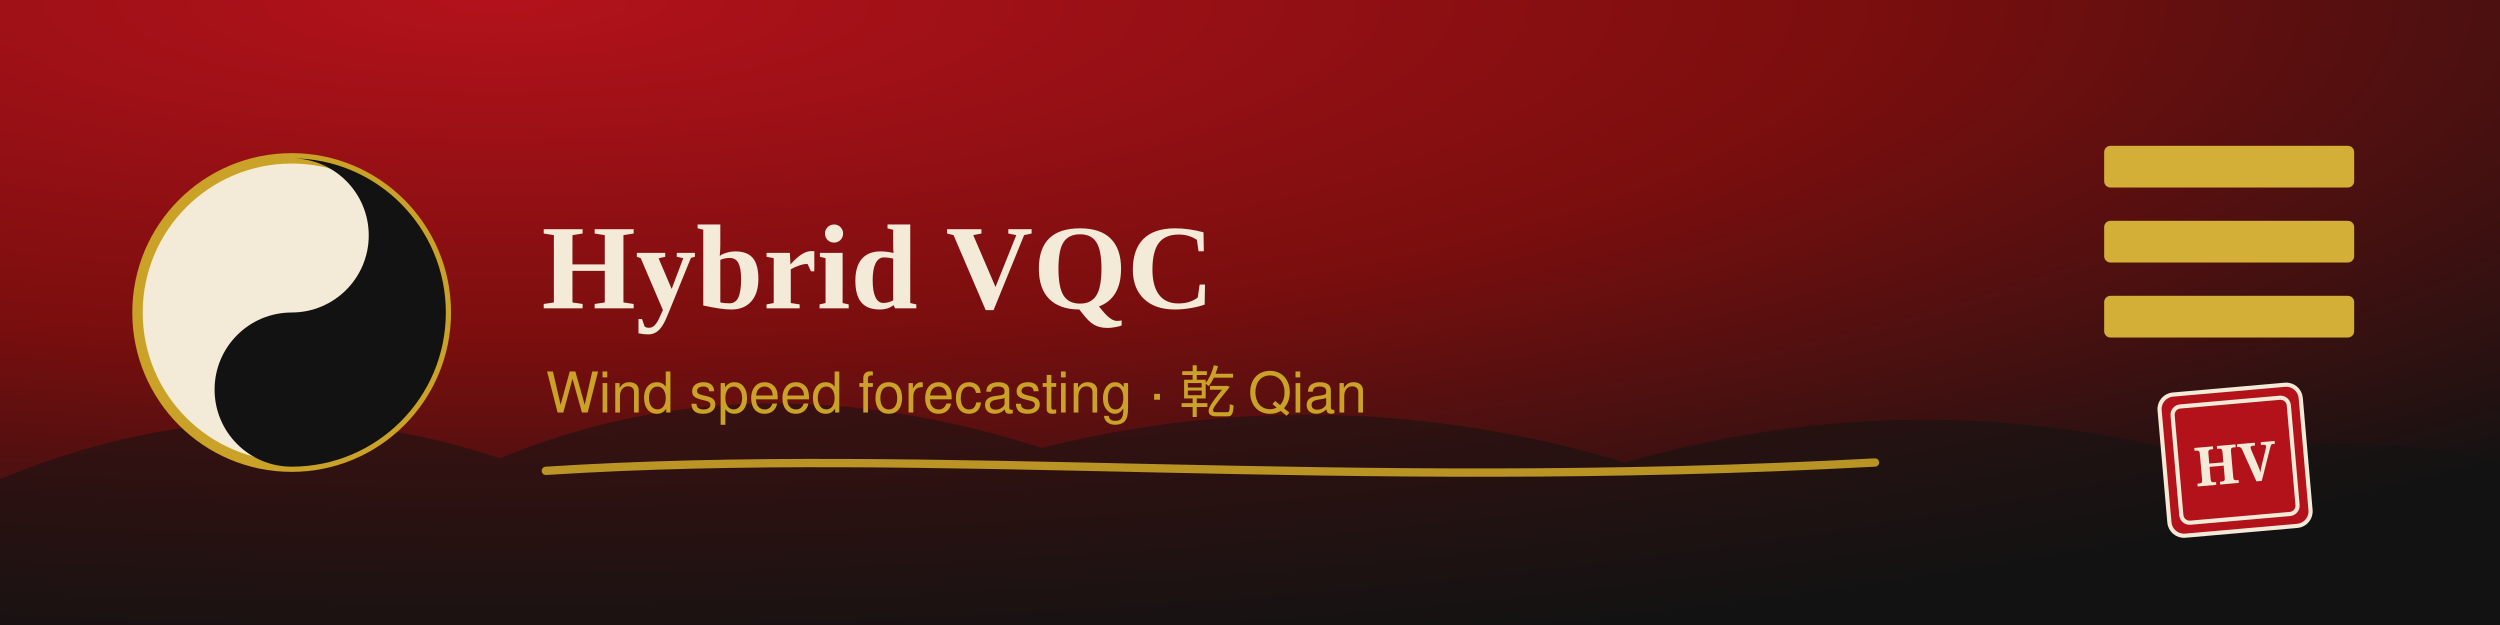
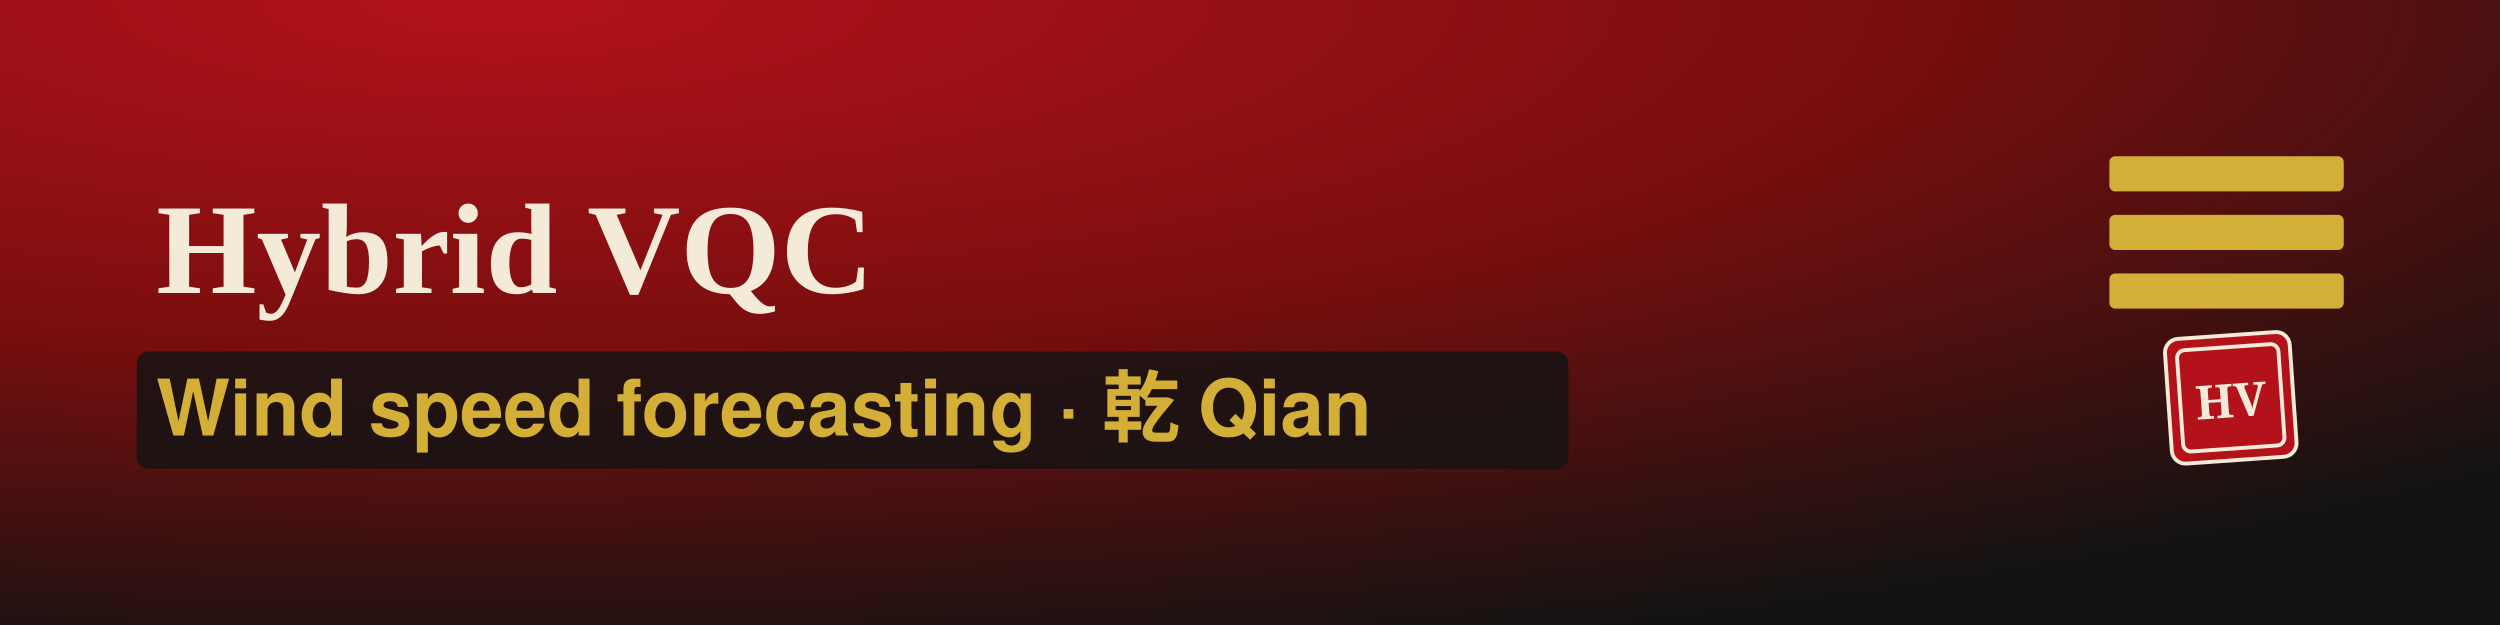
- <svg xmlns="http://www.w3.org/2000/svg" viewBox="0 0 1200 300" width="1200" height="300" preserveAspectRatio="xMidYMid meet" role="img" aria-label="Hybrid VQC Wind Speed Forecasting: reference implementation by Rishabh Aryan">
+ <svg xmlns="http://www.w3.org/2000/svg" viewBox="0 0 1280 320" width="100%" preserveAspectRatio="xMidYMid meet" role="img" aria-label="Hybrid VQC Wind Speed Forecasting: reference implementation by Rishabh Aryan">
  <defs>
    <radialGradient id="g" cx="20%" cy="0%" r="110%">
      <stop offset="0" stop-color="#b3121b" />
      <stop offset=".5" stop-color="#7a0e0e" />
      <stop offset="1" stop-color="#121212" />
    </radialGradient>
  </defs>
-   <rect width="1200" height="300" fill="url(#g)" />
-   <path d="M0 300 L0 230 Q120 180 240 220 Q360 170 500 215 Q640 180 780 222 Q920 182 1060 220 Q1130 205 1200 222 L1200 300Z" fill="#121212" opacity=".55" />
-   <g transform="translate(140,150)">
-     <circle r="74" fill="#f3ead8" stroke="#c9a227" stroke-width="5" />
-     <path d="M0 -74a74 74 0 0 1 0 148a37 37 0 0 1 0-74a37 37 0 0 0 0-74z" fill="#121212" />
-     <circle cy="-37" r="10" fill="#f3ead8" />
-     <circle cy="37" r="10" fill="#121212" />
-   </g>
-   <text x="260" y="148" font-family="Georgia,'Times New Roman',serif" font-size="58" font-weight="700" fill="#f3ead8" textLength="350" lengthAdjust="spacingAndGlyphs">Hybrid VQC</text>
-   <text x="262" y="198" font-family="Helvetica,Arial,'Noto Sans TC',sans-serif" font-size="27" fill="#c9a227">Wind speed forecasting · 乾 Qian</text>
-   <path d="M262 226 C450 214 640 236 900 222" stroke="#c9a227" stroke-width="4" fill="none" stroke-linecap="round" opacity=".9" />
-   <rect x="1010" y="70" width="120" height="20" rx="3" fill="#d4af37" />
-   <rect x="1010" y="106" width="120" height="20" rx="3" fill="#d4af37" />
-   <rect x="1010" y="142" width="120" height="20" rx="3" fill="#d4af37" />
-   <g transform="translate(1036,190) rotate(-5)">
-     <rect width="68" height="68" rx="7" fill="#b3121b" stroke="#f3ead8" stroke-width="2" />
-     <rect x="6" y="6" width="56" height="56" rx="4" fill="none" stroke="#f3ead8" stroke-width="2" />
-     <text x="34" y="45" text-anchor="middle" font-family="Georgia,serif" font-weight="700" font-size="26" fill="#f3ead8">HV</text>
+   <rect width="1280" height="320" fill="url(#g)" />
+   <text x="80" y="150" font-family="Georgia,'Times New Roman',serif" font-size="66" font-weight="700" fill="#f3ead8" textLength="380" lengthAdjust="spacingAndGlyphs">Hybrid VQC</text>
+   <rect x="70" y="180" width="733" height="60" rx="6" fill="#121212" opacity=".82" />
+   <text x="80" y="223" font-family="Helvetica,Arial,'Noto Sans TC',sans-serif" font-size="40" font-weight="700" fill="#d4af37" textLength="713" lengthAdjust="spacingAndGlyphs">Wind speed forecasting · 乾 Qian</text>
+   <rect x="1080" y="80" width="120" height="18" rx="3" fill="#d4af37" />
+   <rect x="1080" y="110" width="120" height="18" rx="3" fill="#d4af37" />
+   <rect x="1080" y="140" width="120" height="18" rx="3" fill="#d4af37" />
+   <g transform="translate(1108,174) rotate(-4)">
+     <rect width="64" height="64" rx="7" fill="#b3121b" stroke="#f3ead8" stroke-width="2" />
+     <rect x="6" y="6" width="52" height="52" rx="4" fill="none" stroke="#f3ead8" stroke-width="2" />
+     <text x="32" y="42" text-anchor="middle" font-family="Georgia,serif" font-weight="700" font-size="24" fill="#f3ead8">HV</text>
  </g>
</svg>
